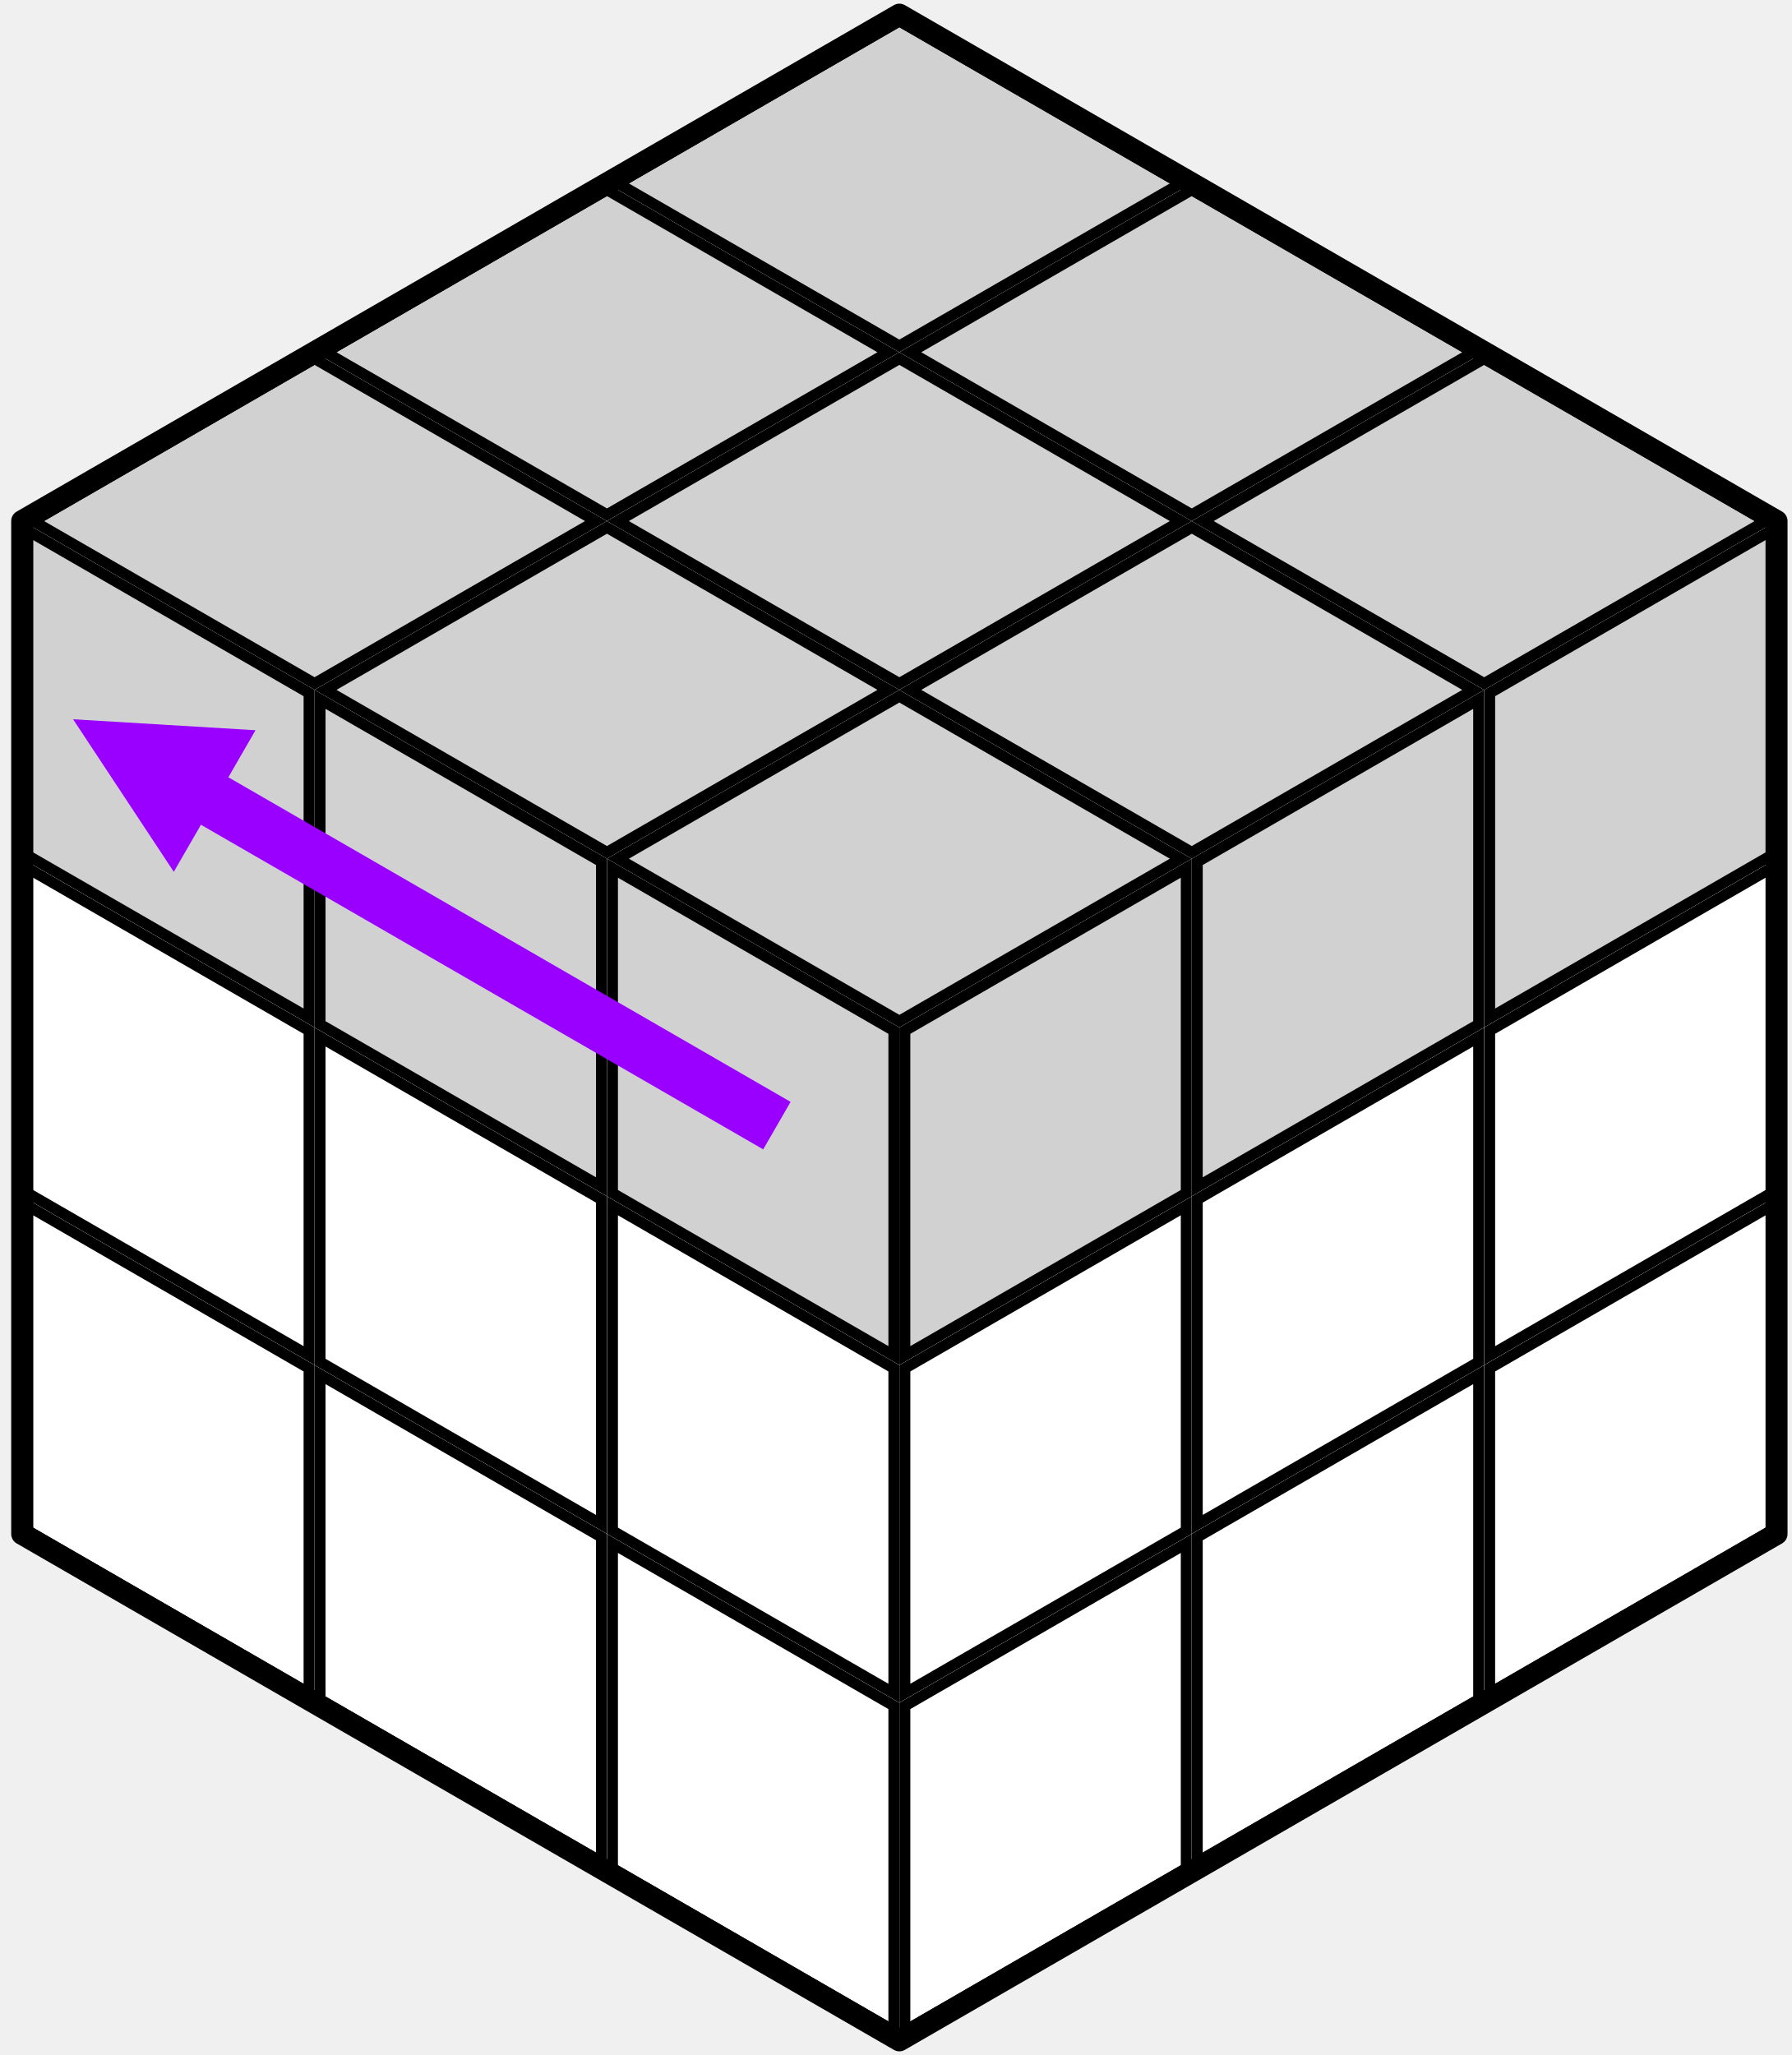
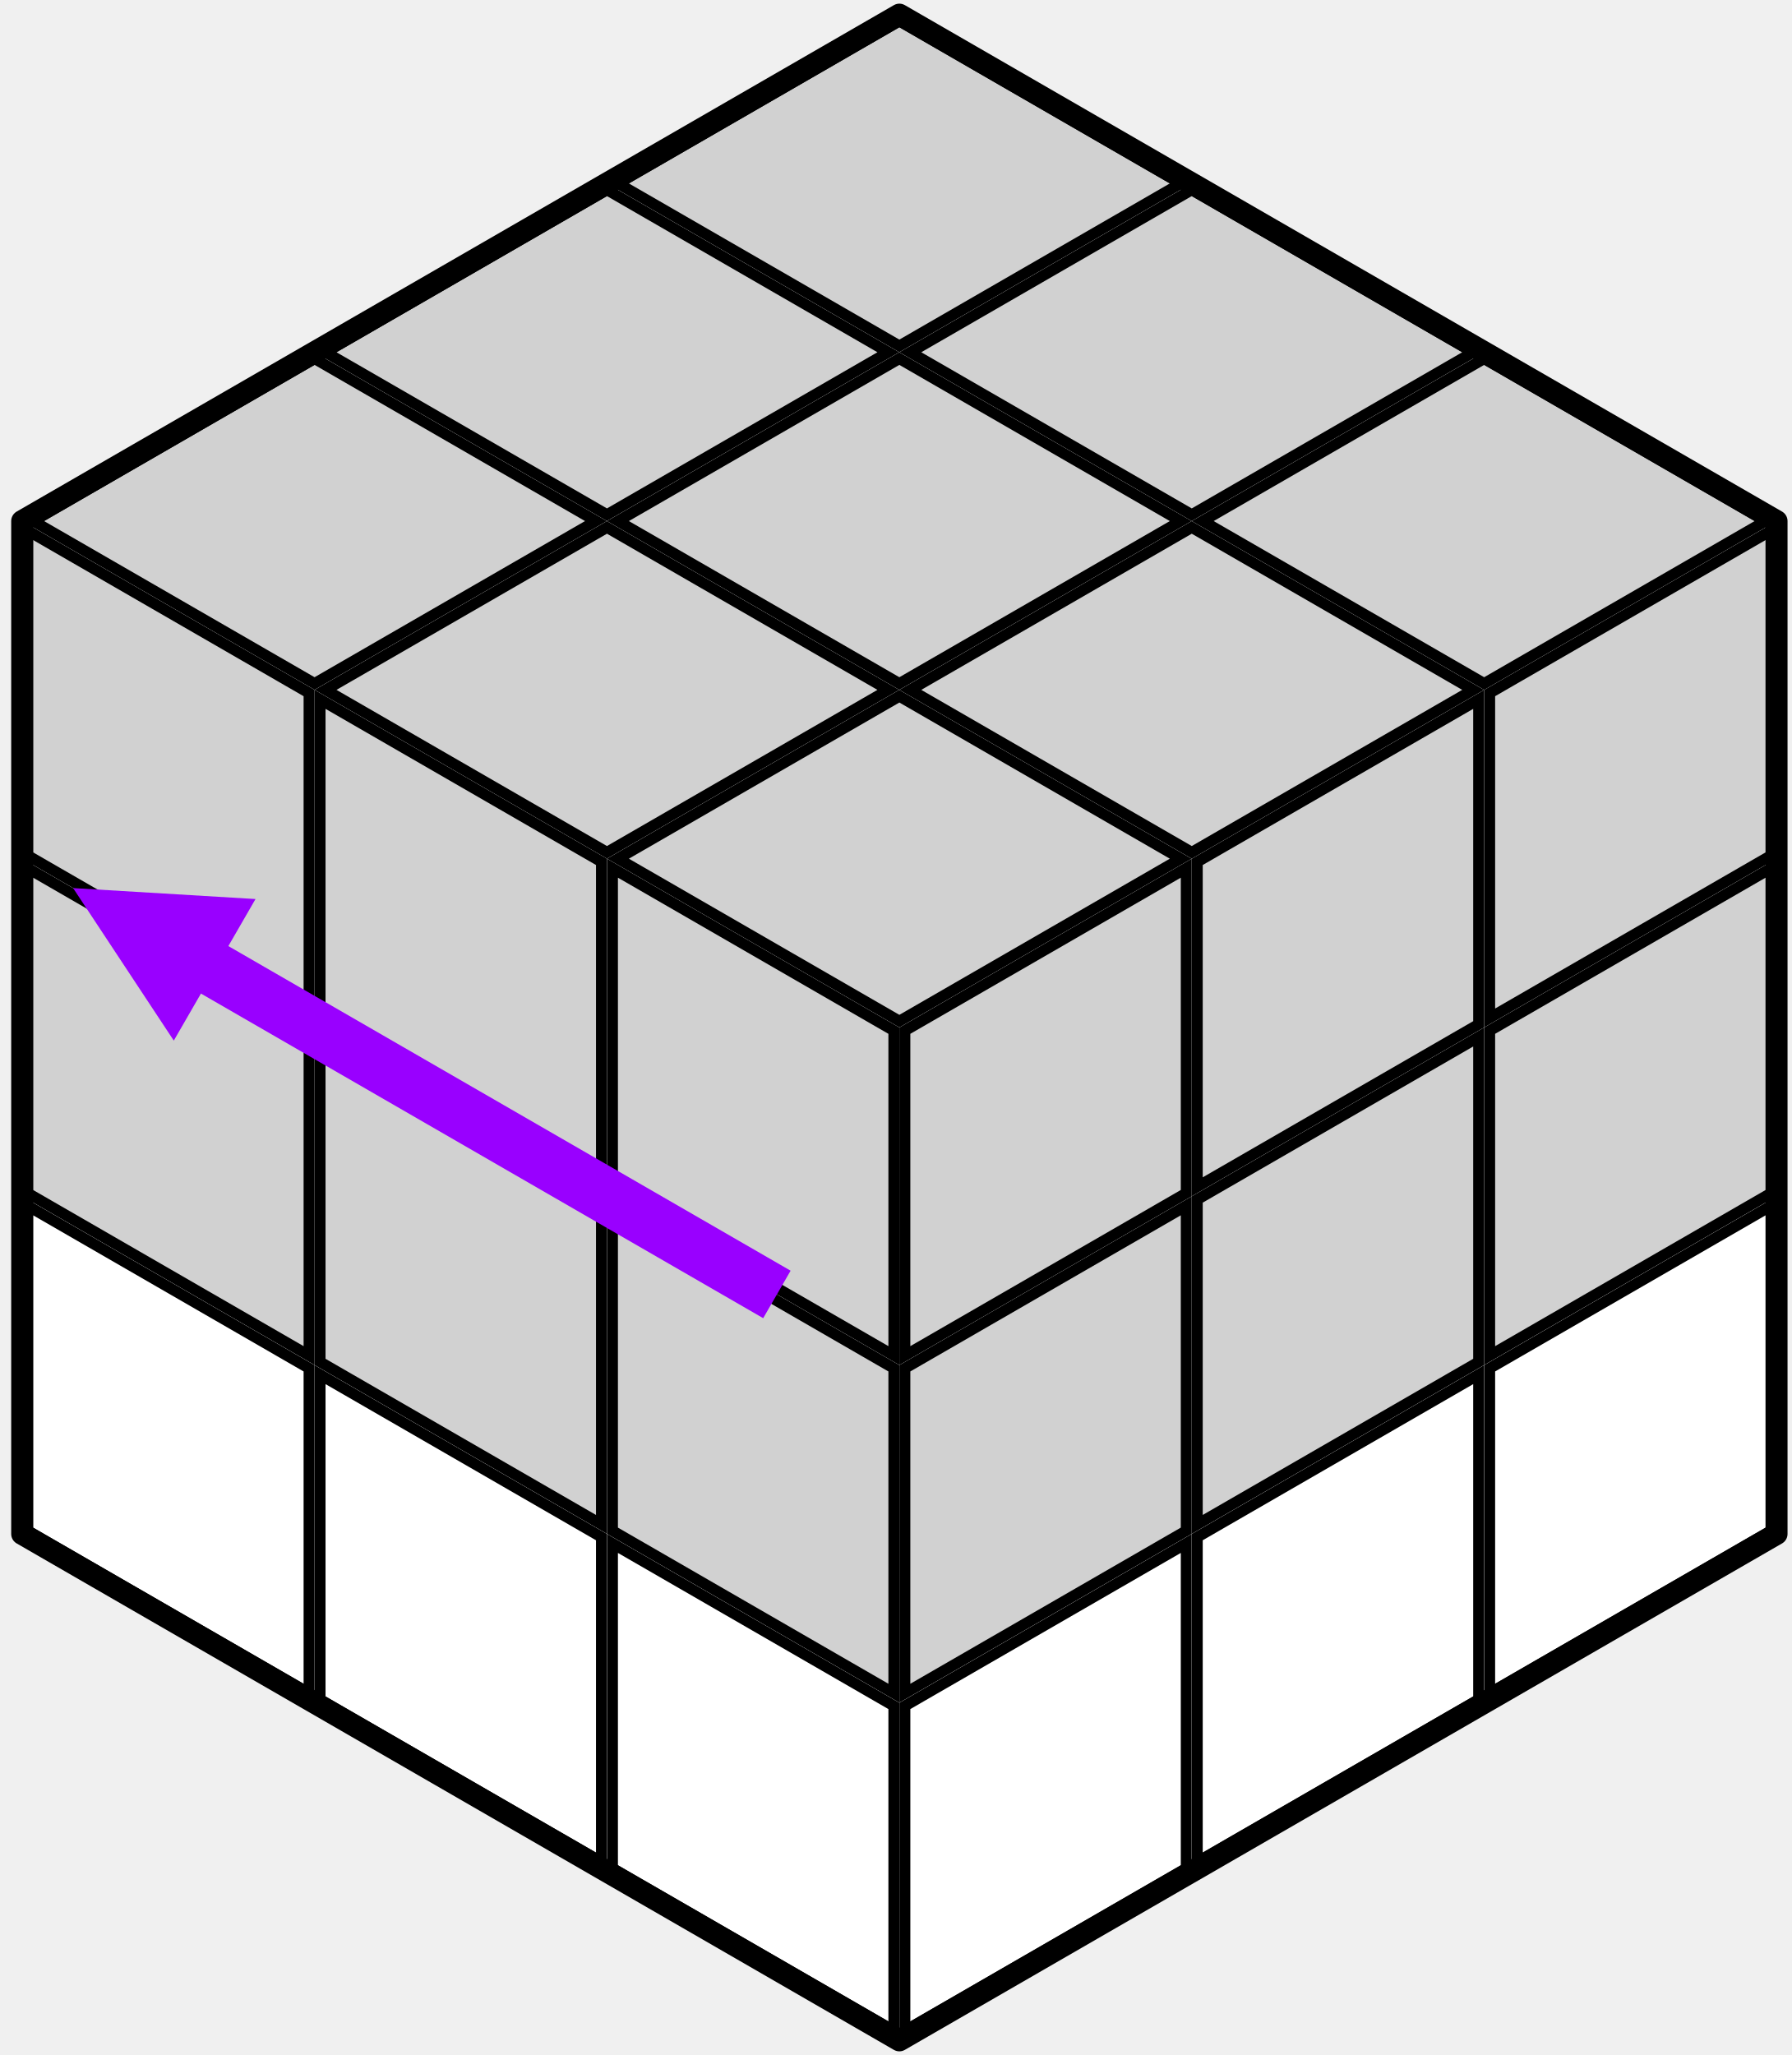
<svg xmlns="http://www.w3.org/2000/svg" style="isolation:isolate" viewBox="-1.516 -1 122.516 140.564" width="122.516pt" height="140.564pt">
  <defs>
-     <clipPath id="_clipPath_JyWZOZ9zrpteMWnpnig1XDUaZKXHNvZv">
+     <clipPath id="_clipPath_4A3HhSzWucd9KTI9Ceb1yzGVeQJgnURG">
      <rect x="-1.516" y="-1" width="122.516" height="140.564" />
    </clipPath>
  </defs>
-   <g clip-path="url(#_clipPath_JyWZOZ9zrpteMWnpnig1XDUaZKXHNvZv)">
-     <mask id="_mask_5z9MFxq8JqwUkvNZ2ArGd14V8ElU361g">
+   <g clip-path="url(#_clipPath_4A3HhSzWucd9KTI9Ceb1yzGVeQJgnURG)">
+     <mask id="_mask_O2QsmM2FCBGji8rCamRWoGIb8jae0hbh">
      <path d=" M 20 23.094 L 40 34.641 L 20 46.188 L 0 34.641 L 20 23.094 Z " fill="white" stroke="none" />
    </mask>
    <path d=" M 20 23.094 L 40 34.641 L 20 46.188 L 0 34.641 L 20 23.094 Z " fill="rgb(209,209,209)" />
-     <path d=" M 20 23.094 L 40 34.641 L 20 46.188 L 0 34.641 L 20 23.094 Z " fill="rgb(209,209,209)" mask="url(#_mask_5z9MFxq8JqwUkvNZ2ArGd14V8ElU361g)" vector-effect="non-scaling-stroke" stroke-width="2" stroke="rgb(0,0,0)" stroke-linejoin="round" stroke-linecap="round" stroke-miterlimit="3" />
-     <mask id="_mask_4u8RNAFHjkVogmQoX9QQ1HEE9C42QHBb">
+     <path d=" M 20 23.094 L 40 34.641 L 20 46.188 L 0 34.641 L 20 23.094 Z " fill="rgb(209,209,209)" mask="url(#_mask_O2QsmM2FCBGji8rCamRWoGIb8jae0hbh)" vector-effect="non-scaling-stroke" stroke-width="2" stroke="rgb(0,0,0)" stroke-linejoin="round" stroke-linecap="round" stroke-miterlimit="3" />
+     <mask id="_mask_33puC0gO6YilOHEglRsSXbBcCalhGQHy">
      <path d=" M 40 34.641 L 60 46.188 L 40 57.735 L 20 46.188 L 40 34.641 Z " fill="white" stroke="none" />
    </mask>
    <path d=" M 40 34.641 L 60 46.188 L 40 57.735 L 20 46.188 L 40 34.641 Z " fill="rgb(209,209,209)" />
-     <path d=" M 40 34.641 L 60 46.188 L 40 57.735 L 20 46.188 L 40 34.641 Z " fill="rgb(209,209,209)" mask="url(#_mask_4u8RNAFHjkVogmQoX9QQ1HEE9C42QHBb)" vector-effect="non-scaling-stroke" stroke-width="2" stroke="rgb(0,0,0)" stroke-linejoin="round" stroke-linecap="round" stroke-miterlimit="3" />
-     <mask id="_mask_DvuwLKLYXVYswVvjnOPoZOiEBkZO18bv">
+     <path d=" M 40 34.641 L 60 46.188 L 40 57.735 L 20 46.188 L 40 34.641 Z " fill="rgb(209,209,209)" mask="url(#_mask_33puC0gO6YilOHEglRsSXbBcCalhGQHy)" vector-effect="non-scaling-stroke" stroke-width="2" stroke="rgb(0,0,0)" stroke-linejoin="round" stroke-linecap="round" stroke-miterlimit="3" />
+     <mask id="_mask_UCKBEm0a3dKiCi7S6lg04RlY24MllR6P">
      <path d=" M 60 46.188 L 80 57.735 L 60 69.282 L 40 57.735 L 60 46.188 Z " fill="white" stroke="none" />
    </mask>
    <path d=" M 60 46.188 L 80 57.735 L 60 69.282 L 40 57.735 L 60 46.188 Z " fill="rgb(209,209,209)" />
-     <path d=" M 60 46.188 L 80 57.735 L 60 69.282 L 40 57.735 L 60 46.188 Z " fill="rgb(209,209,209)" mask="url(#_mask_DvuwLKLYXVYswVvjnOPoZOiEBkZO18bv)" vector-effect="non-scaling-stroke" stroke-width="2" stroke="rgb(0,0,0)" stroke-linejoin="round" stroke-linecap="round" stroke-miterlimit="3" />
-     <mask id="_mask_dtYOA0k265tE9BjbqyflWTMGRz8wqhoc">
+     <path d=" M 60 46.188 L 80 57.735 L 60 69.282 L 40 57.735 L 60 46.188 Z " fill="rgb(209,209,209)" mask="url(#_mask_UCKBEm0a3dKiCi7S6lg04RlY24MllR6P)" vector-effect="non-scaling-stroke" stroke-width="2" stroke="rgb(0,0,0)" stroke-linejoin="round" stroke-linecap="round" stroke-miterlimit="3" />
+     <mask id="_mask_LUTQzwN3zNUpVhyExiC1Z85Vig8qdIkF">
      <path d=" M 40 80.829 L 60 92.376 L 60 69.282 L 40 57.735 L 40 80.829 Z " fill="white" stroke="none" />
    </mask>
    <path d=" M 40 80.829 L 60 92.376 L 60 69.282 L 40 57.735 L 40 80.829 Z " fill="rgb(209,209,209)" />
-     <path d=" M 40 80.829 L 60 92.376 L 60 69.282 L 40 57.735 L 40 80.829 Z " fill="rgb(209,209,209)" mask="url(#_mask_dtYOA0k265tE9BjbqyflWTMGRz8wqhoc)" vector-effect="non-scaling-stroke" stroke-width="2" stroke="rgb(0,0,0)" stroke-linejoin="round" stroke-linecap="round" stroke-miterlimit="3" />
-     <mask id="_mask_2grTGvlyKsqaRrscV7pByPq9wZs28Mt7">
+     <path d=" M 40 80.829 L 60 92.376 L 60 69.282 L 40 57.735 L 40 80.829 Z " fill="rgb(209,209,209)" mask="url(#_mask_LUTQzwN3zNUpVhyExiC1Z85Vig8qdIkF)" vector-effect="non-scaling-stroke" stroke-width="2" stroke="rgb(0,0,0)" stroke-linejoin="round" stroke-linecap="round" stroke-miterlimit="3" />
+     <mask id="_mask_hdcNFwZH1son6eN7EmHJU7xaq1RWtq57">
      <path d=" M 80 80.829 L 60 92.376 L 60 69.282 L 80 57.735 L 80 80.829 Z " fill="white" stroke="none" />
    </mask>
    <path d=" M 80 80.829 L 60 92.376 L 60 69.282 L 80 57.735 L 80 80.829 Z " fill="rgb(209,209,209)" />
-     <path d=" M 80 80.829 L 60 92.376 L 60 69.282 L 80 57.735 L 80 80.829 Z " fill="rgb(209,209,209)" mask="url(#_mask_2grTGvlyKsqaRrscV7pByPq9wZs28Mt7)" vector-effect="non-scaling-stroke" stroke-width="2" stroke="rgb(0,0,0)" stroke-linejoin="round" stroke-linecap="round" stroke-miterlimit="3" />
-     <mask id="_mask_76O6TD9P914qInS7BrBKa35rVwaXbIDq">
+     <path d=" M 80 80.829 L 60 92.376 L 60 69.282 L 80 57.735 L 80 80.829 Z " fill="rgb(209,209,209)" mask="url(#_mask_hdcNFwZH1son6eN7EmHJU7xaq1RWtq57)" vector-effect="non-scaling-stroke" stroke-width="2" stroke="rgb(0,0,0)" stroke-linejoin="round" stroke-linecap="round" stroke-miterlimit="3" />
+     <mask id="_mask_80VAIIUy6wGysLHEnohldfsJ7oNyqRdZ">
      <path d=" M 80 103.923 L 60 115.47 L 60 92.376 L 80 80.829 L 80 103.923 Z " fill="white" stroke="none" />
    </mask>
-     <path d=" M 80 103.923 L 60 115.47 L 60 92.376 L 80 80.829 L 80 103.923 Z " fill="rgb(255,255,255)" />
-     <path d=" M 80 103.923 L 60 115.47 L 60 92.376 L 80 80.829 L 80 103.923 Z " fill="rgb(255,255,255)" mask="url(#_mask_76O6TD9P914qInS7BrBKa35rVwaXbIDq)" vector-effect="non-scaling-stroke" stroke-width="2" stroke="rgb(0,0,0)" stroke-linejoin="round" stroke-linecap="round" stroke-miterlimit="3" />
-     <mask id="_mask_QNiKdtQuEG2co0wC8F9JTJFSAwQDWoiU">
+     <path d=" M 80 103.923 L 60 115.47 L 60 92.376 L 80 80.829 L 80 103.923 Z " fill="rgb(209,209,209)" />
+     <path d=" M 80 103.923 L 60 115.47 L 60 92.376 L 80 80.829 L 80 103.923 Z " fill="rgb(209,209,209)" mask="url(#_mask_80VAIIUy6wGysLHEnohldfsJ7oNyqRdZ)" vector-effect="non-scaling-stroke" stroke-width="2" stroke="rgb(0,0,0)" stroke-linejoin="round" stroke-linecap="round" stroke-miterlimit="3" />
+     <mask id="_mask_uCASKvYpM0ASGnslpB6gdu4Q3LnYewjI">
      <path d=" M 80 127.017 L 60 138.564 L 60 115.47 L 80 103.923 L 80 127.017 Z " fill="white" stroke="none" />
    </mask>
    <path d=" M 80 127.017 L 60 138.564 L 60 115.47 L 80 103.923 L 80 127.017 Z " fill="rgb(255,255,255)" />
-     <path d=" M 80 127.017 L 60 138.564 L 60 115.47 L 80 103.923 L 80 127.017 Z " fill="rgb(255,255,255)" mask="url(#_mask_QNiKdtQuEG2co0wC8F9JTJFSAwQDWoiU)" vector-effect="non-scaling-stroke" stroke-width="2" stroke="rgb(0,0,0)" stroke-linejoin="round" stroke-linecap="round" stroke-miterlimit="3" />
-     <mask id="_mask_5ITrblfg8QdFgVgGCNblDGL8xl1QgZa8">
+     <path d=" M 80 127.017 L 60 138.564 L 60 115.47 L 80 103.923 L 80 127.017 Z " fill="rgb(255,255,255)" mask="url(#_mask_uCASKvYpM0ASGnslpB6gdu4Q3LnYewjI)" vector-effect="non-scaling-stroke" stroke-width="2" stroke="rgb(0,0,0)" stroke-linejoin="round" stroke-linecap="round" stroke-miterlimit="3" />
+     <mask id="_mask_MlgLWZHJvFy76SR6hMI1ojxGdTwfJOrI">
      <path d=" M 100 69.282 L 80 80.829 L 80 57.735 L 100 46.188 L 100 69.282 Z " fill="white" stroke="none" />
    </mask>
    <path d=" M 100 69.282 L 80 80.829 L 80 57.735 L 100 46.188 L 100 69.282 Z " fill="rgb(209,209,209)" />
-     <path d=" M 100 69.282 L 80 80.829 L 80 57.735 L 100 46.188 L 100 69.282 Z " fill="rgb(209,209,209)" mask="url(#_mask_5ITrblfg8QdFgVgGCNblDGL8xl1QgZa8)" vector-effect="non-scaling-stroke" stroke-width="2" stroke="rgb(0,0,0)" stroke-linejoin="round" stroke-linecap="round" stroke-miterlimit="3" />
-     <mask id="_mask_7ysDTFmwxodffGVkZrzRZZrIlah0Tfy7">
+     <path d=" M 100 69.282 L 80 80.829 L 80 57.735 L 100 46.188 L 100 69.282 Z " fill="rgb(209,209,209)" mask="url(#_mask_MlgLWZHJvFy76SR6hMI1ojxGdTwfJOrI)" vector-effect="non-scaling-stroke" stroke-width="2" stroke="rgb(0,0,0)" stroke-linejoin="round" stroke-linecap="round" stroke-miterlimit="3" />
+     <mask id="_mask_HBhAEAzUcuHfmef2Os6YO8lnQlCCXyP4">
      <path d=" M 100 92.376 L 80 103.923 L 80 80.829 L 100 69.282 L 100 92.376 Z " fill="white" stroke="none" />
    </mask>
-     <path d=" M 100 92.376 L 80 103.923 L 80 80.829 L 100 69.282 L 100 92.376 Z " fill="rgb(255,255,255)" />
-     <path d=" M 100 92.376 L 80 103.923 L 80 80.829 L 100 69.282 L 100 92.376 Z " fill="rgb(255,255,255)" mask="url(#_mask_7ysDTFmwxodffGVkZrzRZZrIlah0Tfy7)" vector-effect="non-scaling-stroke" stroke-width="2" stroke="rgb(0,0,0)" stroke-linejoin="round" stroke-linecap="round" stroke-miterlimit="3" />
-     <mask id="_mask_gndWlEvKSX1S2aNeCY8WFgI95X10oJ5A">
+     <path d=" M 100 92.376 L 80 103.923 L 80 80.829 L 100 69.282 L 100 92.376 Z " fill="rgb(209,209,209)" />
+     <path d=" M 100 92.376 L 80 103.923 L 80 80.829 L 100 69.282 L 100 92.376 Z " fill="rgb(209,209,209)" mask="url(#_mask_HBhAEAzUcuHfmef2Os6YO8lnQlCCXyP4)" vector-effect="non-scaling-stroke" stroke-width="2" stroke="rgb(0,0,0)" stroke-linejoin="round" stroke-linecap="round" stroke-miterlimit="3" />
+     <mask id="_mask_3tFTCffwDjiTrSQal9iEKtpot25sDHdR">
      <path d=" M 100 115.47 L 80 127.017 L 80 103.923 L 100 92.376 L 100 115.47 Z " fill="white" stroke="none" />
    </mask>
    <path d=" M 100 115.47 L 80 127.017 L 80 103.923 L 100 92.376 L 100 115.47 Z " fill="rgb(255,255,255)" />
-     <path d=" M 100 115.47 L 80 127.017 L 80 103.923 L 100 92.376 L 100 115.47 Z " fill="rgb(255,255,255)" mask="url(#_mask_gndWlEvKSX1S2aNeCY8WFgI95X10oJ5A)" vector-effect="non-scaling-stroke" stroke-width="2" stroke="rgb(0,0,0)" stroke-linejoin="round" stroke-linecap="round" stroke-miterlimit="3" />
-     <mask id="_mask_THX5AxfMp1YJFyC5eziQV9kPhx2gXoBR">
+     <path d=" M 100 115.47 L 80 127.017 L 80 103.923 L 100 92.376 L 100 115.47 Z " fill="rgb(255,255,255)" mask="url(#_mask_3tFTCffwDjiTrSQal9iEKtpot25sDHdR)" vector-effect="non-scaling-stroke" stroke-width="2" stroke="rgb(0,0,0)" stroke-linejoin="round" stroke-linecap="round" stroke-miterlimit="3" />
+     <mask id="_mask_W1Id0OFqiZaBxlu8kApe3wF0tYlzKqDm">
      <path d=" M 120 57.735 L 100 69.282 L 100 46.188 L 120 34.641 L 120 57.735 Z " fill="white" stroke="none" />
    </mask>
    <path d=" M 120 57.735 L 100 69.282 L 100 46.188 L 120 34.641 L 120 57.735 Z " fill="rgb(209,209,209)" />
-     <path d=" M 120 57.735 L 100 69.282 L 100 46.188 L 120 34.641 L 120 57.735 Z " fill="rgb(209,209,209)" mask="url(#_mask_THX5AxfMp1YJFyC5eziQV9kPhx2gXoBR)" vector-effect="non-scaling-stroke" stroke-width="2" stroke="rgb(0,0,0)" stroke-linejoin="round" stroke-linecap="round" stroke-miterlimit="3" />
-     <mask id="_mask_QA6S6zFfVuvVkLTsrQ14qs3JBkdOK58f">
+     <path d=" M 120 57.735 L 100 69.282 L 100 46.188 L 120 34.641 L 120 57.735 Z " fill="rgb(209,209,209)" mask="url(#_mask_W1Id0OFqiZaBxlu8kApe3wF0tYlzKqDm)" vector-effect="non-scaling-stroke" stroke-width="2" stroke="rgb(0,0,0)" stroke-linejoin="round" stroke-linecap="round" stroke-miterlimit="3" />
+     <mask id="_mask_ZH7qwghmvw3oh54EuFMZArVCRkeanrAZ">
      <path d=" M 120 80.829 L 100 92.376 L 100 69.282 L 120 57.735 L 120 80.829 Z " fill="white" stroke="none" />
    </mask>
-     <path d=" M 120 80.829 L 100 92.376 L 100 69.282 L 120 57.735 L 120 80.829 Z " fill="rgb(255,255,255)" />
-     <path d=" M 120 80.829 L 100 92.376 L 100 69.282 L 120 57.735 L 120 80.829 Z " fill="rgb(255,255,255)" mask="url(#_mask_QA6S6zFfVuvVkLTsrQ14qs3JBkdOK58f)" vector-effect="non-scaling-stroke" stroke-width="2" stroke="rgb(0,0,0)" stroke-linejoin="round" stroke-linecap="round" stroke-miterlimit="3" />
-     <mask id="_mask_epTRxPsiU2NP2GPYdtefsa0EWXkZ3MdS">
+     <path d=" M 120 80.829 L 100 92.376 L 100 69.282 L 120 57.735 L 120 80.829 Z " fill="rgb(209,209,209)" />
+     <path d=" M 120 80.829 L 100 92.376 L 100 69.282 L 120 57.735 L 120 80.829 Z " fill="rgb(209,209,209)" mask="url(#_mask_ZH7qwghmvw3oh54EuFMZArVCRkeanrAZ)" vector-effect="non-scaling-stroke" stroke-width="2" stroke="rgb(0,0,0)" stroke-linejoin="round" stroke-linecap="round" stroke-miterlimit="3" />
+     <mask id="_mask_plR98TsTOpAMwRlAVsIzEviAJ9e27c0g">
      <path d=" M 120 103.923 L 100 115.47 L 100 92.376 L 120 80.829 L 120 103.923 Z " fill="white" stroke="none" />
    </mask>
    <path d=" M 120 103.923 L 100 115.47 L 100 92.376 L 120 80.829 L 120 103.923 Z " fill="rgb(255,255,255)" />
-     <path d=" M 120 103.923 L 100 115.47 L 100 92.376 L 120 80.829 L 120 103.923 Z " fill="rgb(255,255,255)" mask="url(#_mask_epTRxPsiU2NP2GPYdtefsa0EWXkZ3MdS)" vector-effect="non-scaling-stroke" stroke-width="2" stroke="rgb(0,0,0)" stroke-linejoin="round" stroke-linecap="round" stroke-miterlimit="3" />
-     <mask id="_mask_v56t2WOciEDQUiACglrXiAB4yyCzd8s5">
+     <path d=" M 120 103.923 L 100 115.47 L 100 92.376 L 120 80.829 L 120 103.923 Z " fill="rgb(255,255,255)" mask="url(#_mask_plR98TsTOpAMwRlAVsIzEviAJ9e27c0g)" vector-effect="non-scaling-stroke" stroke-width="2" stroke="rgb(0,0,0)" stroke-linejoin="round" stroke-linecap="round" stroke-miterlimit="3" />
+     <mask id="_mask_ysdYRY8OKqM2PQAqmK2acxaIpEsaaVA4">
      <path d=" M 40 103.923 L 60 115.47 L 60 92.376 L 40 80.829 L 40 103.923 Z " fill="white" stroke="none" />
    </mask>
-     <path d=" M 40 103.923 L 60 115.47 L 60 92.376 L 40 80.829 L 40 103.923 Z " fill="rgb(255,255,255)" />
-     <path d=" M 40 103.923 L 60 115.47 L 60 92.376 L 40 80.829 L 40 103.923 Z " fill="rgb(255,255,255)" mask="url(#_mask_v56t2WOciEDQUiACglrXiAB4yyCzd8s5)" vector-effect="non-scaling-stroke" stroke-width="2" stroke="rgb(0,0,0)" stroke-linejoin="round" stroke-linecap="round" stroke-miterlimit="3" />
-     <mask id="_mask_YU69WaAEcYudYB8yJdX6ysArxtFcQy2Y">
+     <path d=" M 40 103.923 L 60 115.47 L 60 92.376 L 40 80.829 L 40 103.923 Z " fill="rgb(209,209,209)" />
+     <path d=" M 40 103.923 L 60 115.47 L 60 92.376 L 40 80.829 L 40 103.923 Z " fill="rgb(209,209,209)" mask="url(#_mask_ysdYRY8OKqM2PQAqmK2acxaIpEsaaVA4)" vector-effect="non-scaling-stroke" stroke-width="2" stroke="rgb(0,0,0)" stroke-linejoin="round" stroke-linecap="round" stroke-miterlimit="3" />
+     <mask id="_mask_gI6D8TssJOYLjIwjIM0PYk6Qo2Q8vbHa">
      <path d=" M 40 127.017 L 60 138.564 L 60 115.47 L 40 103.923 L 40 127.017 Z " fill="white" stroke="none" />
    </mask>
    <path d=" M 40 127.017 L 60 138.564 L 60 115.47 L 40 103.923 L 40 127.017 Z " fill="rgb(255,255,255)" />
-     <path d=" M 40 127.017 L 60 138.564 L 60 115.47 L 40 103.923 L 40 127.017 Z " fill="rgb(255,255,255)" mask="url(#_mask_YU69WaAEcYudYB8yJdX6ysArxtFcQy2Y)" vector-effect="non-scaling-stroke" stroke-width="2" stroke="rgb(0,0,0)" stroke-linejoin="round" stroke-linecap="round" stroke-miterlimit="3" />
-     <mask id="_mask_uflewSh9FnQl8hvxHEYwNAv0n8jvGRLs">
+     <path d=" M 40 127.017 L 60 138.564 L 60 115.47 L 40 103.923 L 40 127.017 Z " fill="rgb(255,255,255)" mask="url(#_mask_gI6D8TssJOYLjIwjIM0PYk6Qo2Q8vbHa)" vector-effect="non-scaling-stroke" stroke-width="2" stroke="rgb(0,0,0)" stroke-linejoin="round" stroke-linecap="round" stroke-miterlimit="3" />
+     <mask id="_mask_voq0fEUJe2R5bPWd9D64ALmUNSzQgEn8">
      <path d=" M 20 69.282 L 40 80.829 L 40 57.735 L 20 46.188 L 20 69.282 Z " fill="white" stroke="none" />
    </mask>
    <path d=" M 20 69.282 L 40 80.829 L 40 57.735 L 20 46.188 L 20 69.282 Z " fill="rgb(209,209,209)" />
-     <path d=" M 20 69.282 L 40 80.829 L 40 57.735 L 20 46.188 L 20 69.282 Z " fill="rgb(209,209,209)" mask="url(#_mask_uflewSh9FnQl8hvxHEYwNAv0n8jvGRLs)" vector-effect="non-scaling-stroke" stroke-width="2" stroke="rgb(0,0,0)" stroke-linejoin="round" stroke-linecap="round" stroke-miterlimit="3" />
-     <mask id="_mask_YMPcgLBnLzaWVEyK8pwKBI5XehgL4isp">
+     <path d=" M 20 69.282 L 40 80.829 L 40 57.735 L 20 46.188 L 20 69.282 Z " fill="rgb(209,209,209)" mask="url(#_mask_voq0fEUJe2R5bPWd9D64ALmUNSzQgEn8)" vector-effect="non-scaling-stroke" stroke-width="2" stroke="rgb(0,0,0)" stroke-linejoin="round" stroke-linecap="round" stroke-miterlimit="3" />
+     <mask id="_mask_DMDpNSVN2aQARLHOMuAdh1vKAjXlcx9T">
      <path d=" M 20 92.376 L 40 103.923 L 40 80.829 L 20 69.282 L 20 92.376 Z " fill="white" stroke="none" />
    </mask>
-     <path d=" M 20 92.376 L 40 103.923 L 40 80.829 L 20 69.282 L 20 92.376 Z " fill="rgb(255,255,255)" />
-     <path d=" M 20 92.376 L 40 103.923 L 40 80.829 L 20 69.282 L 20 92.376 Z " fill="rgb(255,255,255)" mask="url(#_mask_YMPcgLBnLzaWVEyK8pwKBI5XehgL4isp)" vector-effect="non-scaling-stroke" stroke-width="2" stroke="rgb(0,0,0)" stroke-linejoin="round" stroke-linecap="round" stroke-miterlimit="3" />
-     <mask id="_mask_EqlLvyzuP5AExiLohpNIhxtTcynoSlnN">
+     <path d=" M 20 92.376 L 40 103.923 L 40 80.829 L 20 69.282 L 20 92.376 Z " fill="rgb(209,209,209)" />
+     <path d=" M 20 92.376 L 40 103.923 L 40 80.829 L 20 69.282 L 20 92.376 Z " fill="rgb(209,209,209)" mask="url(#_mask_DMDpNSVN2aQARLHOMuAdh1vKAjXlcx9T)" vector-effect="non-scaling-stroke" stroke-width="2" stroke="rgb(0,0,0)" stroke-linejoin="round" stroke-linecap="round" stroke-miterlimit="3" />
+     <mask id="_mask_bPhWtKSyOuiZ9ZflUrfMj7V6FU7MeM93">
      <path d=" M 20 115.47 L 40 127.017 L 40 103.923 L 20 92.376 L 20 115.47 Z " fill="white" stroke="none" />
    </mask>
    <path d=" M 20 115.47 L 40 127.017 L 40 103.923 L 20 92.376 L 20 115.47 Z " fill="rgb(255,255,255)" />
-     <path d=" M 20 115.47 L 40 127.017 L 40 103.923 L 20 92.376 L 20 115.47 Z " fill="rgb(255,255,255)" mask="url(#_mask_EqlLvyzuP5AExiLohpNIhxtTcynoSlnN)" vector-effect="non-scaling-stroke" stroke-width="2" stroke="rgb(0,0,0)" stroke-linejoin="round" stroke-linecap="round" stroke-miterlimit="3" />
-     <mask id="_mask_g2xhstrZCjwuiGMql1PnHritv0hhqOHm">
+     <path d=" M 20 115.47 L 40 127.017 L 40 103.923 L 20 92.376 L 20 115.47 Z " fill="rgb(255,255,255)" mask="url(#_mask_bPhWtKSyOuiZ9ZflUrfMj7V6FU7MeM93)" vector-effect="non-scaling-stroke" stroke-width="2" stroke="rgb(0,0,0)" stroke-linejoin="round" stroke-linecap="round" stroke-miterlimit="3" />
+     <mask id="_mask_xZo0OYIWk97lFIAhegWWS6n4rETRgSMV">
      <path d=" M 0 57.735 L 20 69.282 L 20 46.188 L 0 34.641 L 0 57.735 Z " fill="white" stroke="none" />
    </mask>
    <path d=" M 0 57.735 L 20 69.282 L 20 46.188 L 0 34.641 L 0 57.735 Z " fill="rgb(209,209,209)" />
-     <path d=" M 0 57.735 L 20 69.282 L 20 46.188 L 0 34.641 L 0 57.735 Z " fill="rgb(209,209,209)" mask="url(#_mask_g2xhstrZCjwuiGMql1PnHritv0hhqOHm)" vector-effect="non-scaling-stroke" stroke-width="2" stroke="rgb(0,0,0)" stroke-linejoin="round" stroke-linecap="round" stroke-miterlimit="3" />
-     <mask id="_mask_dT48V4ybUguJNhmqESNspSGdWiiD0KNV">
+     <path d=" M 0 57.735 L 20 69.282 L 20 46.188 L 0 34.641 L 0 57.735 Z " fill="rgb(209,209,209)" mask="url(#_mask_xZo0OYIWk97lFIAhegWWS6n4rETRgSMV)" vector-effect="non-scaling-stroke" stroke-width="2" stroke="rgb(0,0,0)" stroke-linejoin="round" stroke-linecap="round" stroke-miterlimit="3" />
+     <mask id="_mask_YDQDVQq4nm0fmxCLBS4m18tzCvvX0U8s">
      <path d=" M 0 80.829 L 20 92.376 L 20 69.282 L 0 57.735 L 0 80.829 Z " fill="white" stroke="none" />
    </mask>
-     <path d=" M 0 80.829 L 20 92.376 L 20 69.282 L 0 57.735 L 0 80.829 Z " fill="rgb(255,255,255)" />
-     <path d=" M 0 80.829 L 20 92.376 L 20 69.282 L 0 57.735 L 0 80.829 Z " fill="rgb(255,255,255)" mask="url(#_mask_dT48V4ybUguJNhmqESNspSGdWiiD0KNV)" vector-effect="non-scaling-stroke" stroke-width="2" stroke="rgb(0,0,0)" stroke-linejoin="round" stroke-linecap="round" stroke-miterlimit="3" />
-     <mask id="_mask_Ng3SlVkB0lcFdQYizp3qzWhfH07JHp9b">
+     <path d=" M 0 80.829 L 20 92.376 L 20 69.282 L 0 57.735 L 0 80.829 Z " fill="rgb(209,209,209)" />
+     <path d=" M 0 80.829 L 20 92.376 L 20 69.282 L 0 57.735 L 0 80.829 Z " fill="rgb(209,209,209)" mask="url(#_mask_YDQDVQq4nm0fmxCLBS4m18tzCvvX0U8s)" vector-effect="non-scaling-stroke" stroke-width="2" stroke="rgb(0,0,0)" stroke-linejoin="round" stroke-linecap="round" stroke-miterlimit="3" />
+     <mask id="_mask_EYEr3w3e8wJlwnurHrAXpRlcc3TnW28L">
      <path d=" M 0 103.923 L 20 115.47 L 20 92.376 L 0 80.829 L 0 103.923 Z " fill="white" stroke="none" />
    </mask>
    <path d=" M 0 103.923 L 20 115.47 L 20 92.376 L 0 80.829 L 0 103.923 Z " fill="rgb(255,255,255)" />
-     <path d=" M 0 103.923 L 20 115.47 L 20 92.376 L 0 80.829 L 0 103.923 Z " fill="rgb(255,255,255)" mask="url(#_mask_Ng3SlVkB0lcFdQYizp3qzWhfH07JHp9b)" vector-effect="non-scaling-stroke" stroke-width="2" stroke="rgb(0,0,0)" stroke-linejoin="round" stroke-linecap="round" stroke-miterlimit="3" />
-     <mask id="_mask_vk2HWEcVOXSWxL40bzaSyPYjHgRIykPx">
+     <path d=" M 0 103.923 L 20 115.47 L 20 92.376 L 0 80.829 L 0 103.923 Z " fill="rgb(255,255,255)" mask="url(#_mask_EYEr3w3e8wJlwnurHrAXpRlcc3TnW28L)" vector-effect="non-scaling-stroke" stroke-width="2" stroke="rgb(0,0,0)" stroke-linejoin="round" stroke-linecap="round" stroke-miterlimit="3" />
+     <mask id="_mask_6SBbAQvzRzSc0vBEvF6TIow3eTg2zl07">
      <path d=" M 40 11.547 L 60 23.094 L 40 34.641 L 20 23.094 L 40 11.547 Z " fill="white" stroke="none" />
    </mask>
    <path d=" M 40 11.547 L 60 23.094 L 40 34.641 L 20 23.094 L 40 11.547 Z " fill="rgb(209,209,209)" />
-     <path d=" M 40 11.547 L 60 23.094 L 40 34.641 L 20 23.094 L 40 11.547 Z " fill="rgb(209,209,209)" mask="url(#_mask_vk2HWEcVOXSWxL40bzaSyPYjHgRIykPx)" vector-effect="non-scaling-stroke" stroke-width="2" stroke="rgb(0,0,0)" stroke-linejoin="round" stroke-linecap="round" stroke-miterlimit="3" />
-     <mask id="_mask_QUFjm6kq8SDsZbcERQZKx6tZtqCuCKNQ">
+     <path d=" M 40 11.547 L 60 23.094 L 40 34.641 L 20 23.094 L 40 11.547 Z " fill="rgb(209,209,209)" mask="url(#_mask_6SBbAQvzRzSc0vBEvF6TIow3eTg2zl07)" vector-effect="non-scaling-stroke" stroke-width="2" stroke="rgb(0,0,0)" stroke-linejoin="round" stroke-linecap="round" stroke-miterlimit="3" />
+     <mask id="_mask_rVxp7CGArOmYEfxbgW5hHhJXmW7vYZNR">
      <path d=" M 60 23.094 L 80 34.641 L 60 46.188 L 40 34.641 L 60 23.094 Z " fill="white" stroke="none" />
    </mask>
    <path d=" M 60 23.094 L 80 34.641 L 60 46.188 L 40 34.641 L 60 23.094 Z " fill="rgb(209,209,209)" />
-     <path d=" M 60 23.094 L 80 34.641 L 60 46.188 L 40 34.641 L 60 23.094 Z " fill="rgb(209,209,209)" mask="url(#_mask_QUFjm6kq8SDsZbcERQZKx6tZtqCuCKNQ)" vector-effect="non-scaling-stroke" stroke-width="2" stroke="rgb(0,0,0)" stroke-linejoin="round" stroke-linecap="round" stroke-miterlimit="3" />
-     <mask id="_mask_oNAi63RtVdsoZSLgRm9Ua7MUYroSXBD9">
+     <path d=" M 60 23.094 L 80 34.641 L 60 46.188 L 40 34.641 L 60 23.094 Z " fill="rgb(209,209,209)" mask="url(#_mask_rVxp7CGArOmYEfxbgW5hHhJXmW7vYZNR)" vector-effect="non-scaling-stroke" stroke-width="2" stroke="rgb(0,0,0)" stroke-linejoin="round" stroke-linecap="round" stroke-miterlimit="3" />
+     <mask id="_mask_4cDsl4wriAYmPGhCKP097PkjzOH0z1DD">
      <path d=" M 80 34.641 L 100 46.188 L 80 57.735 L 60 46.188 L 80 34.641 Z " fill="white" stroke="none" />
    </mask>
    <path d=" M 80 34.641 L 100 46.188 L 80 57.735 L 60 46.188 L 80 34.641 Z " fill="rgb(209,209,209)" />
-     <path d=" M 80 34.641 L 100 46.188 L 80 57.735 L 60 46.188 L 80 34.641 Z " fill="rgb(209,209,209)" mask="url(#_mask_oNAi63RtVdsoZSLgRm9Ua7MUYroSXBD9)" vector-effect="non-scaling-stroke" stroke-width="2" stroke="rgb(0,0,0)" stroke-linejoin="round" stroke-linecap="round" stroke-miterlimit="3" />
-     <mask id="_mask_G68BNRzwUqJuagsJRsMhWPLhxRaQemkg">
+     <path d=" M 80 34.641 L 100 46.188 L 80 57.735 L 60 46.188 L 80 34.641 Z " fill="rgb(209,209,209)" mask="url(#_mask_4cDsl4wriAYmPGhCKP097PkjzOH0z1DD)" vector-effect="non-scaling-stroke" stroke-width="2" stroke="rgb(0,0,0)" stroke-linejoin="round" stroke-linecap="round" stroke-miterlimit="3" />
+     <mask id="_mask_BFi0LSLIhtcKZdVe9dWLamISAuL85IV7">
      <path d=" M 60 0 L 80 11.547 L 60 23.094 L 40 11.547 L 60 0 Z " fill="white" stroke="none" />
    </mask>
    <path d=" M 60 0 L 80 11.547 L 60 23.094 L 40 11.547 L 60 0 Z " fill="rgb(209,209,209)" />
-     <path d=" M 60 0 L 80 11.547 L 60 23.094 L 40 11.547 L 60 0 Z " fill="rgb(209,209,209)" mask="url(#_mask_G68BNRzwUqJuagsJRsMhWPLhxRaQemkg)" vector-effect="non-scaling-stroke" stroke-width="2" stroke="rgb(0,0,0)" stroke-linejoin="round" stroke-linecap="round" stroke-miterlimit="3" />
-     <mask id="_mask_3l1wWmeYsjbalb4FX3YT9DSF3JP2kSrk">
+     <path d=" M 60 0 L 80 11.547 L 60 23.094 L 40 11.547 L 60 0 Z " fill="rgb(209,209,209)" mask="url(#_mask_BFi0LSLIhtcKZdVe9dWLamISAuL85IV7)" vector-effect="non-scaling-stroke" stroke-width="2" stroke="rgb(0,0,0)" stroke-linejoin="round" stroke-linecap="round" stroke-miterlimit="3" />
+     <mask id="_mask_0FovMiFYocFqgTm8vjsOn5hyunIuMUSf">
      <path d=" M 80 11.547 L 100 23.094 L 80 34.641 L 60 23.094 L 80 11.547 Z " fill="white" stroke="none" />
    </mask>
    <path d=" M 80 11.547 L 100 23.094 L 80 34.641 L 60 23.094 L 80 11.547 Z " fill="rgb(209,209,209)" />
-     <path d=" M 80 11.547 L 100 23.094 L 80 34.641 L 60 23.094 L 80 11.547 Z " fill="rgb(209,209,209)" mask="url(#_mask_3l1wWmeYsjbalb4FX3YT9DSF3JP2kSrk)" vector-effect="non-scaling-stroke" stroke-width="2" stroke="rgb(0,0,0)" stroke-linejoin="round" stroke-linecap="round" stroke-miterlimit="3" />
-     <mask id="_mask_qitfaE8J7WxIxR70qzEbvMYzmf8clKBK">
+     <path d=" M 80 11.547 L 100 23.094 L 80 34.641 L 60 23.094 L 80 11.547 Z " fill="rgb(209,209,209)" mask="url(#_mask_0FovMiFYocFqgTm8vjsOn5hyunIuMUSf)" vector-effect="non-scaling-stroke" stroke-width="2" stroke="rgb(0,0,0)" stroke-linejoin="round" stroke-linecap="round" stroke-miterlimit="3" />
+     <mask id="_mask_hv5HzY3dRGV3I4PzAVbb2ahkHO9KbZLF">
      <path d=" M 100 23.094 L 120 34.641 L 100 46.188 L 80 34.641 L 100 23.094 Z " fill="white" stroke="none" />
    </mask>
    <path d=" M 100 23.094 L 120 34.641 L 100 46.188 L 80 34.641 L 100 23.094 Z " fill="rgb(209,209,209)" />
-     <path d=" M 100 23.094 L 120 34.641 L 100 46.188 L 80 34.641 L 100 23.094 Z " fill="rgb(209,209,209)" mask="url(#_mask_qitfaE8J7WxIxR70qzEbvMYzmf8clKBK)" vector-effect="non-scaling-stroke" stroke-width="2" stroke="rgb(0,0,0)" stroke-linejoin="round" stroke-linecap="round" stroke-miterlimit="3" />
+     <path d=" M 100 23.094 L 120 34.641 L 100 46.188 L 80 34.641 L 100 23.094 Z " fill="rgb(209,209,209)" mask="url(#_mask_hv5HzY3dRGV3I4PzAVbb2ahkHO9KbZLF)" vector-effect="non-scaling-stroke" stroke-width="2" stroke="rgb(0,0,0)" stroke-linejoin="round" stroke-linecap="round" stroke-miterlimit="3" />
    <path d=" M 60 0 L 120 34.641 L 120 103.923 L 60 138.564 L 0 103.923 L 0 34.641 L 60 0 Z " fill="none" vector-effect="non-scaling-stroke" stroke-width="2" stroke="rgb(0,0,0)" stroke-linejoin="round" stroke-linecap="round" stroke-miterlimit="3" />
-     <line x1="50" y1="75.056" x2="10" y2="51.962" vector-effect="non-scaling-stroke" stroke-width="5" stroke="rgb(153,0,255)" stroke-linejoin="miter" stroke-linecap="square" stroke-miterlimit="3" />
-     <path d=" M 15.961 48.948 L 3.484 48.199 L 10.371 58.631 Z " fill="rgb(153,0,255)" stroke="none" />
+     <line x1="50" y1="86.603" x2="10" y2="63.509" vector-effect="non-scaling-stroke" stroke-width="5" stroke="rgb(153,0,255)" stroke-linejoin="miter" stroke-linecap="square" stroke-miterlimit="3" />
+     <path d=" M 15.961 60.495 L 3.484 59.746 L 10.371 70.178 Z " fill="rgb(153,0,255)" stroke="none" />
  </g>
</svg>
